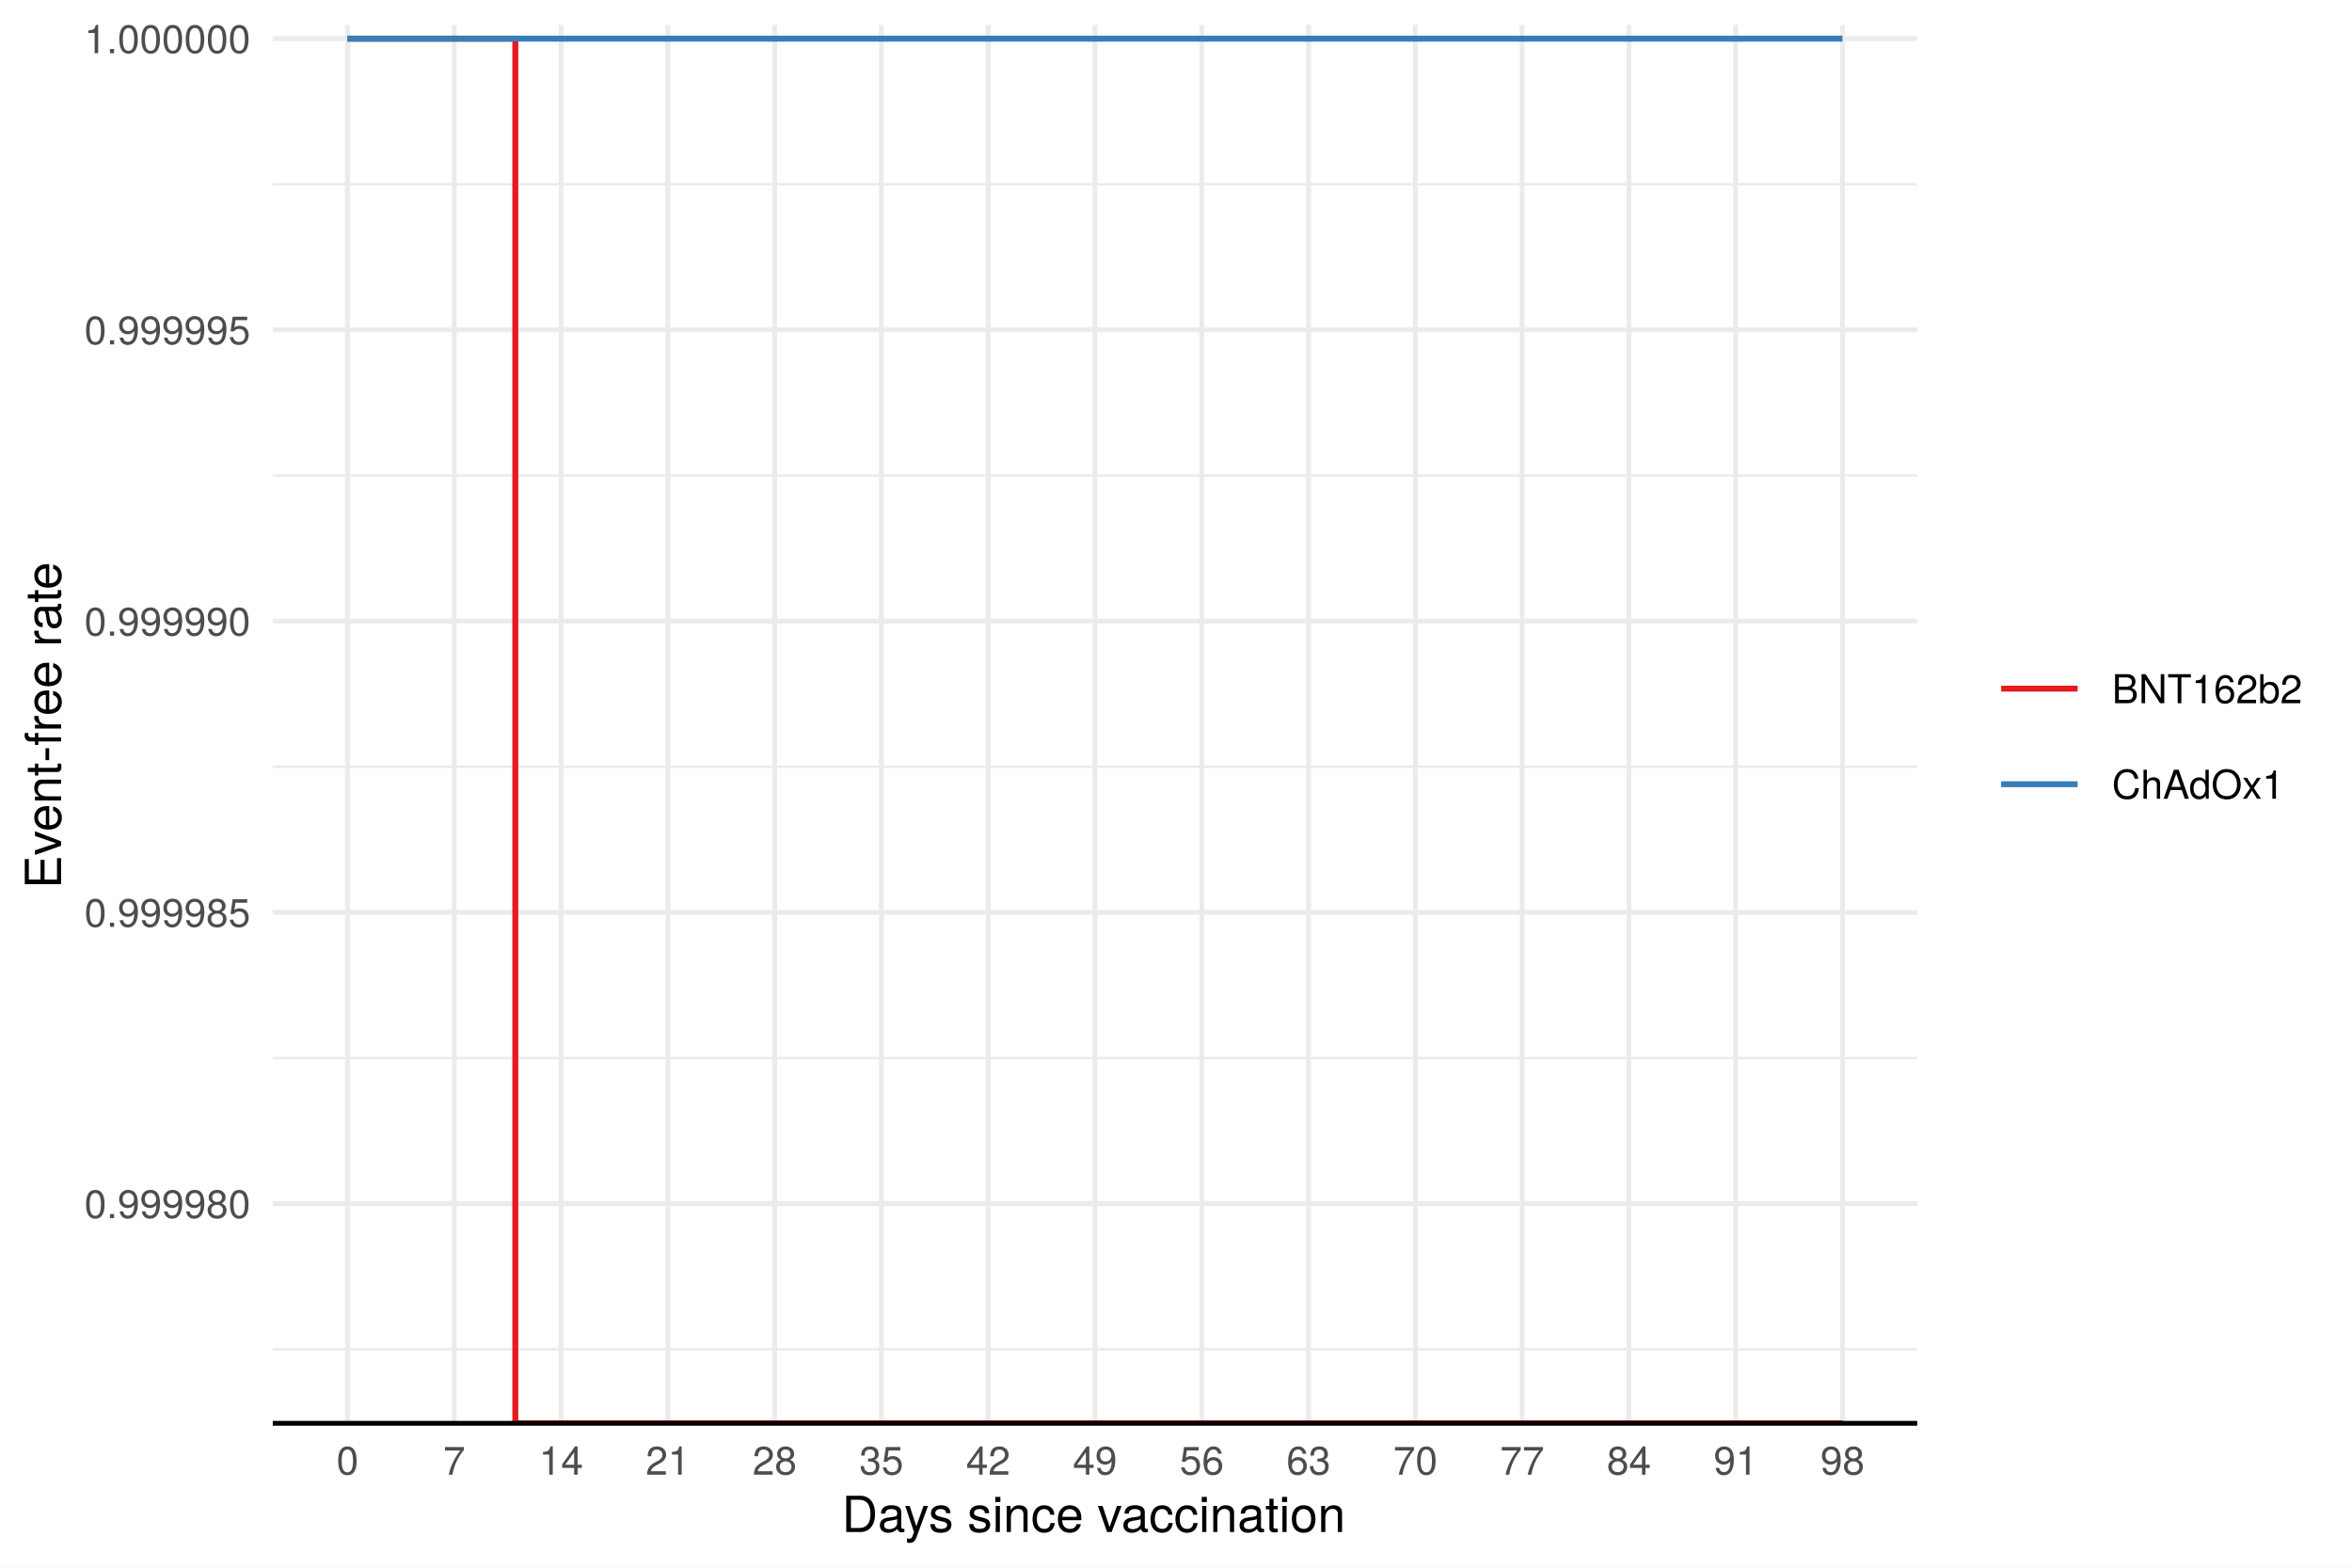
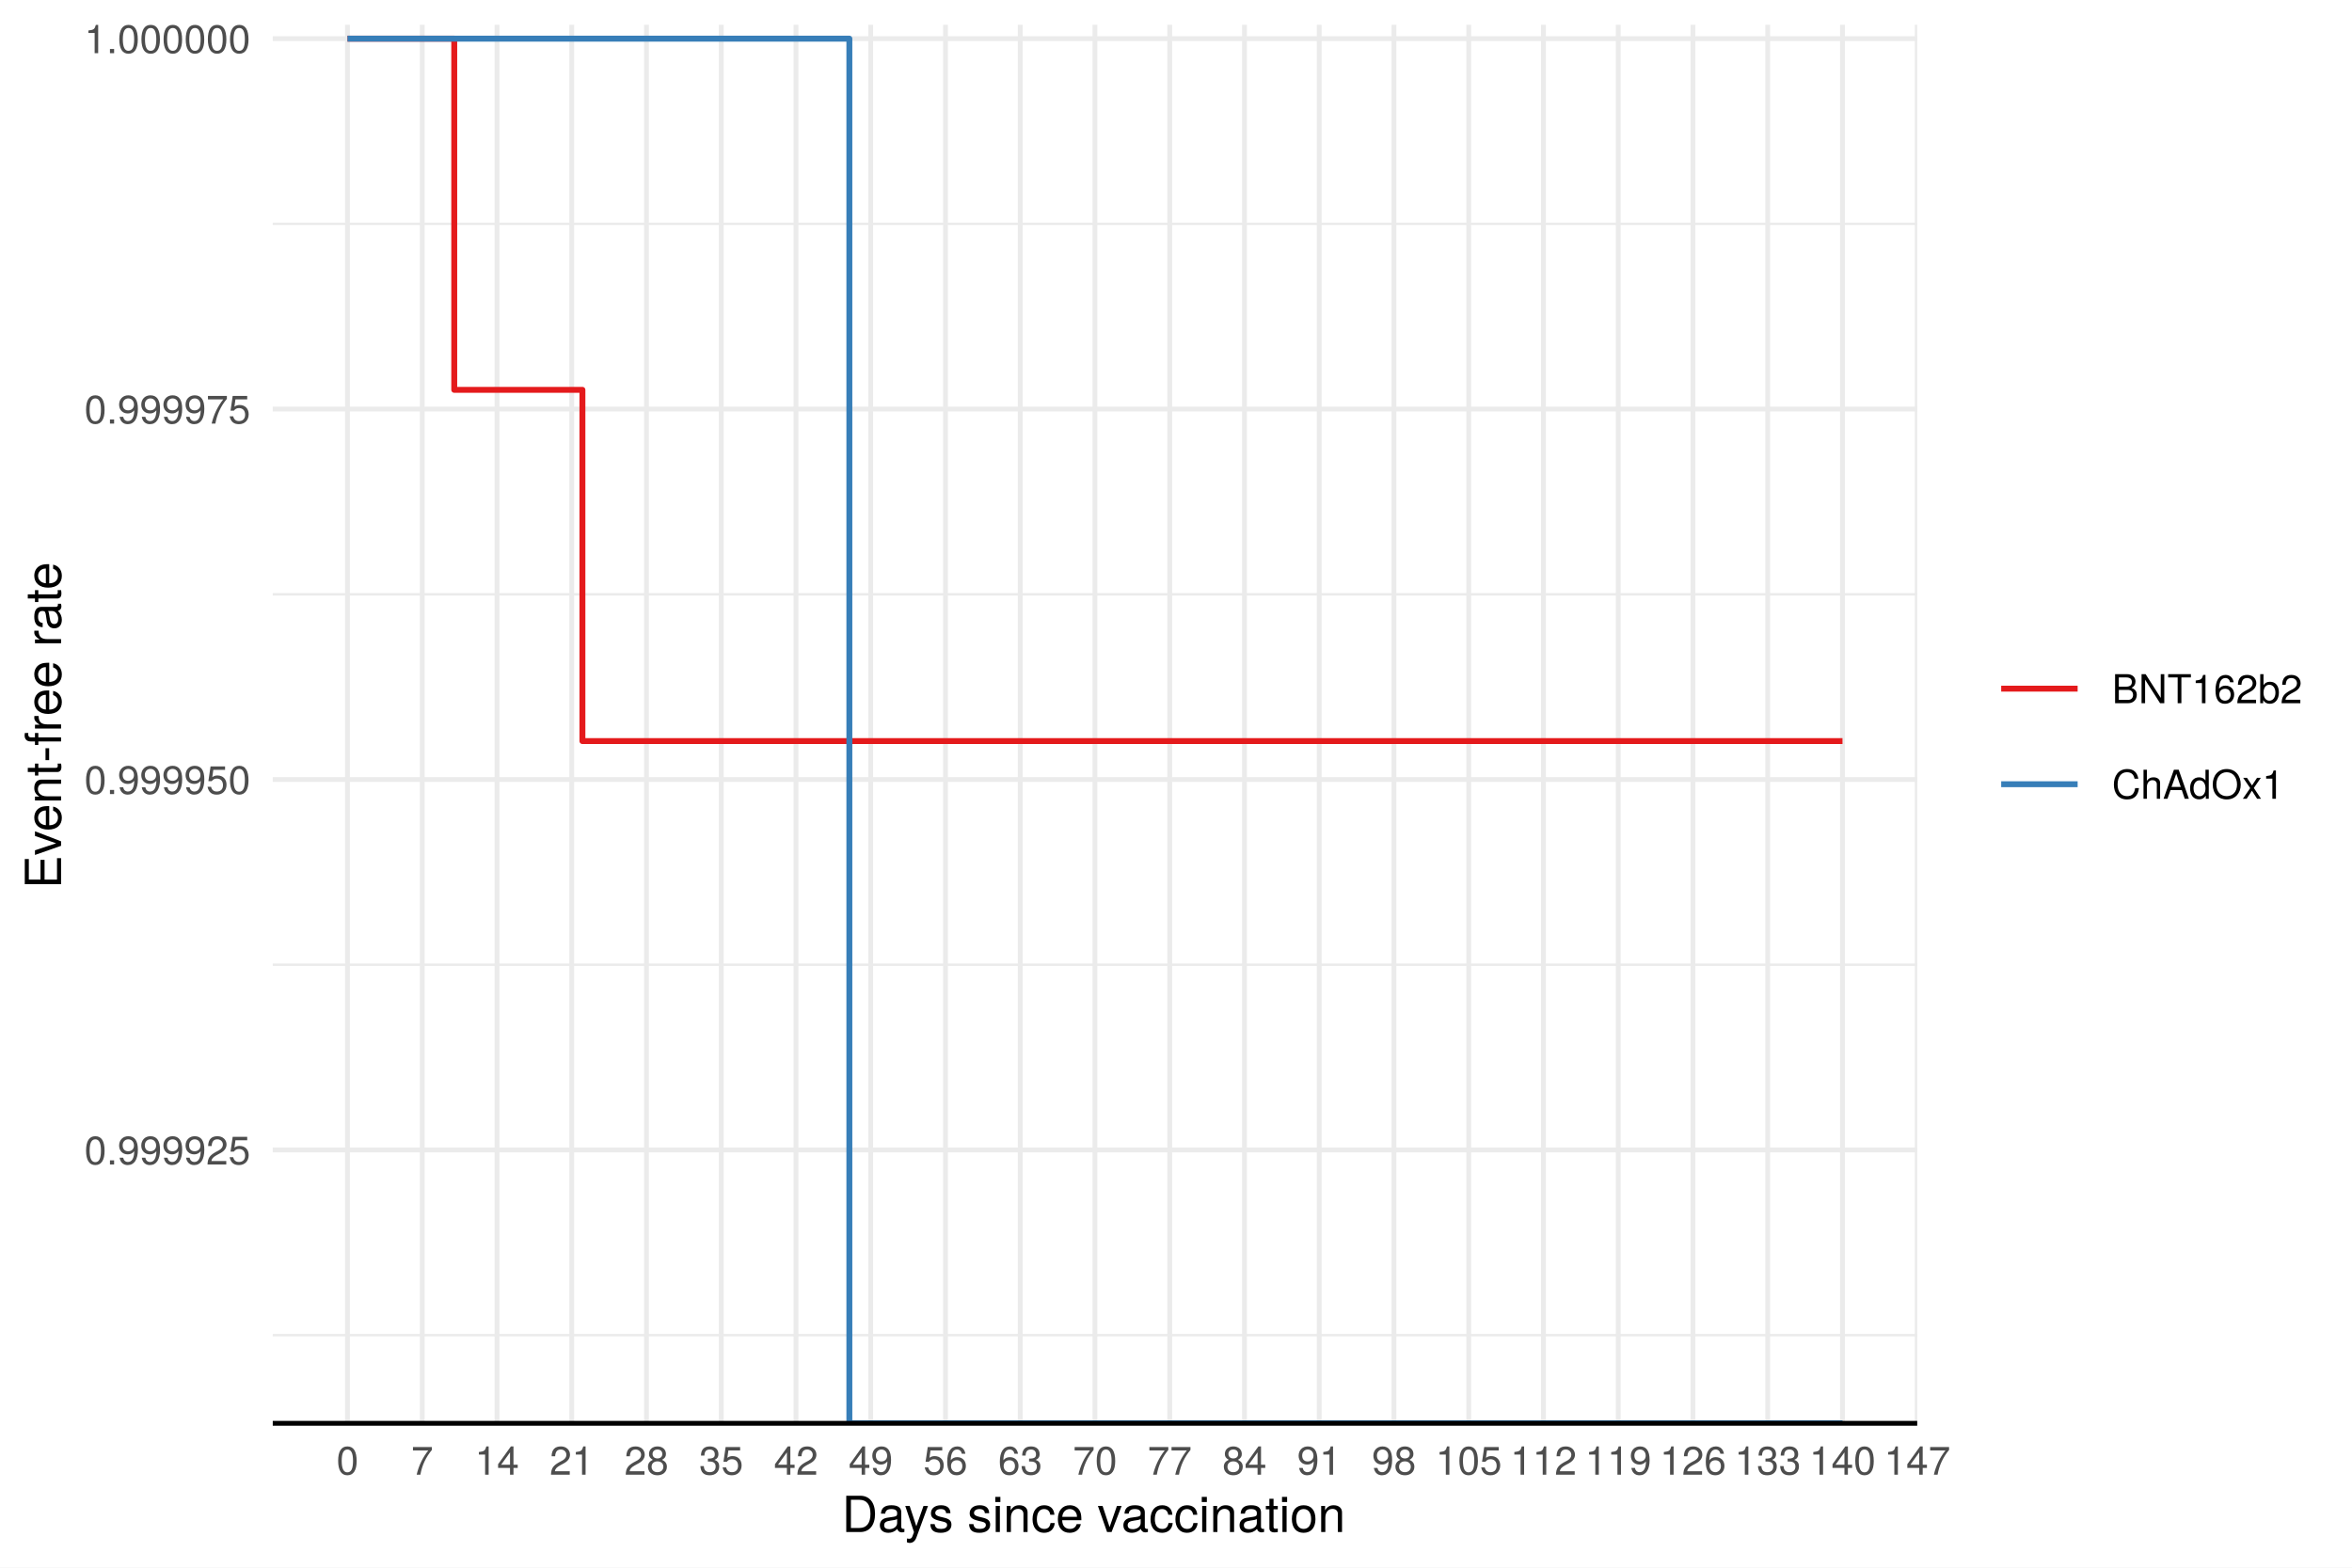
<svg xmlns="http://www.w3.org/2000/svg" viewBox="0 0 425.20 283.46">
  <defs>
    <style type="text/css">
    line, polyline, polygon, path, rect, circle {
      fill: none;
      stroke: #000000;
      stroke-linecap: round;
      stroke-linejoin: round;
      stroke-miterlimit: 10.00;
    }
  </style>
  </defs>
  <rect width="100%" height="100%" style="stroke: none; fill: #FFFFFF;" />
  <defs>
    <clipPath id="cpNDkuMzF8MzQ2LjYwfDI1Ny4zNnw0LjQ4">
      <rect x="49.31" y="4.48" width="297.30" height="252.88" />
    </clipPath>
  </defs>
-   <polyline points="49.31,243.97 346.60,243.97 " style="stroke-width: 0.44; stroke: #EBEBEB; stroke-linecap: butt;" clip-path="url(#cpNDkuMzF8MzQ2LjYwfDI1Ny4zNnw0LjQ4)" />
-   <polyline points="49.31,191.31 346.60,191.31 " style="stroke-width: 0.44; stroke: #EBEBEB; stroke-linecap: butt;" clip-path="url(#cpNDkuMzF8MzQ2LjYwfDI1Ny4zNnw0LjQ4)" />
-   <polyline points="49.31,138.64 346.60,138.64 " style="stroke-width: 0.44; stroke: #EBEBEB; stroke-linecap: butt;" clip-path="url(#cpNDkuMzF8MzQ2LjYwfDI1Ny4zNnw0LjQ4)" />
-   <polyline points="49.31,85.98 346.60,85.98 " style="stroke-width: 0.44; stroke: #EBEBEB; stroke-linecap: butt;" clip-path="url(#cpNDkuMzF8MzQ2LjYwfDI1Ny4zNnw0LjQ4)" />
-   <polyline points="49.31,33.32 346.60,33.32 " style="stroke-width: 0.44; stroke: #EBEBEB; stroke-linecap: butt;" clip-path="url(#cpNDkuMzF8MzQ2LjYwfDI1Ny4zNnw0LjQ4)" />
-   <polyline points="49.31,217.64 346.60,217.64 " style="stroke-width: 0.87; stroke: #EBEBEB; stroke-linecap: butt;" clip-path="url(#cpNDkuMzF8MzQ2LjYwfDI1Ny4zNnw0LjQ4)" />
-   <polyline points="49.31,164.98 346.60,164.98 " style="stroke-width: 0.87; stroke: #EBEBEB; stroke-linecap: butt;" clip-path="url(#cpNDkuMzF8MzQ2LjYwfDI1Ny4zNnw0LjQ4)" />
-   <polyline points="49.31,112.31 346.60,112.31 " style="stroke-width: 0.87; stroke: #EBEBEB; stroke-linecap: butt;" clip-path="url(#cpNDkuMzF8MzQ2LjYwfDI1Ny4zNnw0LjQ4)" />
-   <polyline points="49.31,59.65 346.60,59.65 " style="stroke-width: 0.87; stroke: #EBEBEB; stroke-linecap: butt;" clip-path="url(#cpNDkuMzF8MzQ2LjYwfDI1Ny4zNnw0LjQ4)" />
+   <polyline points="49.31,241.42 346.60,241.42 " style="stroke-width: 0.44; stroke: #EBEBEB; stroke-linecap: butt;" clip-path="url(#cpNDkuMzF8MzQ2LjYwfDI1Ny4zNnw0LjQ4)" />
+   <polyline points="49.31,174.44 346.60,174.44 " style="stroke-width: 0.44; stroke: #EBEBEB; stroke-linecap: butt;" clip-path="url(#cpNDkuMzF8MzQ2LjYwfDI1Ny4zNnw0LjQ4)" />
+   <polyline points="49.31,107.46 346.60,107.46 " style="stroke-width: 0.44; stroke: #EBEBEB; stroke-linecap: butt;" clip-path="url(#cpNDkuMzF8MzQ2LjYwfDI1Ny4zNnw0LjQ4)" />
+   <polyline points="49.31,40.48 346.60,40.48 " style="stroke-width: 0.44; stroke: #EBEBEB; stroke-linecap: butt;" clip-path="url(#cpNDkuMzF8MzQ2LjYwfDI1Ny4zNnw0LjQ4)" />
+   <polyline points="49.31,207.93 346.60,207.93 " style="stroke-width: 0.87; stroke: #EBEBEB; stroke-linecap: butt;" clip-path="url(#cpNDkuMzF8MzQ2LjYwfDI1Ny4zNnw0LjQ4)" />
+   <polyline points="49.31,140.95 346.60,140.95 " style="stroke-width: 0.87; stroke: #EBEBEB; stroke-linecap: butt;" clip-path="url(#cpNDkuMzF8MzQ2LjYwfDI1Ny4zNnw0LjQ4)" />
+   <polyline points="49.31,73.97 346.60,73.97 " style="stroke-width: 0.87; stroke: #EBEBEB; stroke-linecap: butt;" clip-path="url(#cpNDkuMzF8MzQ2LjYwfDI1Ny4zNnw0LjQ4)" />
  <polyline points="49.31,6.99 346.60,6.99 " style="stroke-width: 0.87; stroke: #EBEBEB; stroke-linecap: butt;" clip-path="url(#cpNDkuMzF8MzQ2LjYwfDI1Ny4zNnw0LjQ4)" />
  <polyline points="62.82,257.36 62.82,4.48 " style="stroke-width: 0.87; stroke: #EBEBEB; stroke-linecap: butt;" clip-path="url(#cpNDkuMzF8MzQ2LjYwfDI1Ny4zNnw0LjQ4)" />
-   <polyline points="82.12,257.36 82.12,4.48 " style="stroke-width: 0.87; stroke: #EBEBEB; stroke-linecap: butt;" clip-path="url(#cpNDkuMzF8MzQ2LjYwfDI1Ny4zNnw0LjQ4)" />
-   <polyline points="101.43,257.36 101.43,4.48 " style="stroke-width: 0.87; stroke: #EBEBEB; stroke-linecap: butt;" clip-path="url(#cpNDkuMzF8MzQ2LjYwfDI1Ny4zNnw0LjQ4)" />
-   <polyline points="120.73,257.36 120.73,4.48 " style="stroke-width: 0.87; stroke: #EBEBEB; stroke-linecap: butt;" clip-path="url(#cpNDkuMzF8MzQ2LjYwfDI1Ny4zNnw0LjQ4)" />
-   <polyline points="140.04,257.36 140.04,4.48 " style="stroke-width: 0.87; stroke: #EBEBEB; stroke-linecap: butt;" clip-path="url(#cpNDkuMzF8MzQ2LjYwfDI1Ny4zNnw0LjQ4)" />
-   <polyline points="159.34,257.36 159.34,4.48 " style="stroke-width: 0.87; stroke: #EBEBEB; stroke-linecap: butt;" clip-path="url(#cpNDkuMzF8MzQ2LjYwfDI1Ny4zNnw0LjQ4)" />
-   <polyline points="178.65,257.36 178.65,4.48 " style="stroke-width: 0.87; stroke: #EBEBEB; stroke-linecap: butt;" clip-path="url(#cpNDkuMzF8MzQ2LjYwfDI1Ny4zNnw0LjQ4)" />
+   <polyline points="76.33,257.36 76.33,4.48 " style="stroke-width: 0.87; stroke: #EBEBEB; stroke-linecap: butt;" clip-path="url(#cpNDkuMzF8MzQ2LjYwfDI1Ny4zNnw0LjQ4)" />
+   <polyline points="89.85,257.36 89.85,4.48 " style="stroke-width: 0.87; stroke: #EBEBEB; stroke-linecap: butt;" clip-path="url(#cpNDkuMzF8MzQ2LjYwfDI1Ny4zNnw0LjQ4)" />
+   <polyline points="103.36,257.36 103.36,4.48 " style="stroke-width: 0.87; stroke: #EBEBEB; stroke-linecap: butt;" clip-path="url(#cpNDkuMzF8MzQ2LjYwfDI1Ny4zNnw0LjQ4)" />
+   <polyline points="116.87,257.36 116.87,4.48 " style="stroke-width: 0.87; stroke: #EBEBEB; stroke-linecap: butt;" clip-path="url(#cpNDkuMzF8MzQ2LjYwfDI1Ny4zNnw0LjQ4)" />
+   <polyline points="130.39,257.36 130.39,4.48 " style="stroke-width: 0.87; stroke: #EBEBEB; stroke-linecap: butt;" clip-path="url(#cpNDkuMzF8MzQ2LjYwfDI1Ny4zNnw0LjQ4)" />
+   <polyline points="143.90,257.36 143.90,4.48 " style="stroke-width: 0.87; stroke: #EBEBEB; stroke-linecap: butt;" clip-path="url(#cpNDkuMzF8MzQ2LjYwfDI1Ny4zNnw0LjQ4)" />
+   <polyline points="157.41,257.36 157.41,4.48 " style="stroke-width: 0.87; stroke: #EBEBEB; stroke-linecap: butt;" clip-path="url(#cpNDkuMzF8MzQ2LjYwfDI1Ny4zNnw0LjQ4)" />
+   <polyline points="170.93,257.36 170.93,4.48 " style="stroke-width: 0.87; stroke: #EBEBEB; stroke-linecap: butt;" clip-path="url(#cpNDkuMzF8MzQ2LjYwfDI1Ny4zNnw0LjQ4)" />
+   <polyline points="184.44,257.36 184.44,4.48 " style="stroke-width: 0.87; stroke: #EBEBEB; stroke-linecap: butt;" clip-path="url(#cpNDkuMzF8MzQ2LjYwfDI1Ny4zNnw0LjQ4)" />
  <polyline points="197.95,257.36 197.95,4.48 " style="stroke-width: 0.87; stroke: #EBEBEB; stroke-linecap: butt;" clip-path="url(#cpNDkuMzF8MzQ2LjYwfDI1Ny4zNnw0LjQ4)" />
-   <polyline points="217.26,257.36 217.26,4.48 " style="stroke-width: 0.87; stroke: #EBEBEB; stroke-linecap: butt;" clip-path="url(#cpNDkuMzF8MzQ2LjYwfDI1Ny4zNnw0LjQ4)" />
-   <polyline points="236.56,257.36 236.56,4.48 " style="stroke-width: 0.87; stroke: #EBEBEB; stroke-linecap: butt;" clip-path="url(#cpNDkuMzF8MzQ2LjYwfDI1Ny4zNnw0LjQ4)" />
-   <polyline points="255.87,257.36 255.87,4.48 " style="stroke-width: 0.87; stroke: #EBEBEB; stroke-linecap: butt;" clip-path="url(#cpNDkuMzF8MzQ2LjYwfDI1Ny4zNnw0LjQ4)" />
-   <polyline points="275.17,257.36 275.17,4.48 " style="stroke-width: 0.87; stroke: #EBEBEB; stroke-linecap: butt;" clip-path="url(#cpNDkuMzF8MzQ2LjYwfDI1Ny4zNnw0LjQ4)" />
-   <polyline points="294.48,257.36 294.48,4.48 " style="stroke-width: 0.87; stroke: #EBEBEB; stroke-linecap: butt;" clip-path="url(#cpNDkuMzF8MzQ2LjYwfDI1Ny4zNnw0LjQ4)" />
-   <polyline points="313.78,257.36 313.78,4.48 " style="stroke-width: 0.87; stroke: #EBEBEB; stroke-linecap: butt;" clip-path="url(#cpNDkuMzF8MzQ2LjYwfDI1Ny4zNnw0LjQ4)" />
+   <polyline points="211.47,257.36 211.47,4.48 " style="stroke-width: 0.87; stroke: #EBEBEB; stroke-linecap: butt;" clip-path="url(#cpNDkuMzF8MzQ2LjYwfDI1Ny4zNnw0LjQ4)" />
+   <polyline points="224.98,257.36 224.98,4.48 " style="stroke-width: 0.87; stroke: #EBEBEB; stroke-linecap: butt;" clip-path="url(#cpNDkuMzF8MzQ2LjYwfDI1Ny4zNnw0LjQ4)" />
+   <polyline points="238.49,257.36 238.49,4.48 " style="stroke-width: 0.87; stroke: #EBEBEB; stroke-linecap: butt;" clip-path="url(#cpNDkuMzF8MzQ2LjYwfDI1Ny4zNnw0LjQ4)" />
+   <polyline points="252.01,257.36 252.01,4.48 " style="stroke-width: 0.87; stroke: #EBEBEB; stroke-linecap: butt;" clip-path="url(#cpNDkuMzF8MzQ2LjYwfDI1Ny4zNnw0LjQ4)" />
+   <polyline points="265.52,257.36 265.52,4.48 " style="stroke-width: 0.87; stroke: #EBEBEB; stroke-linecap: butt;" clip-path="url(#cpNDkuMzF8MzQ2LjYwfDI1Ny4zNnw0LjQ4)" />
+   <polyline points="279.03,257.36 279.03,4.48 " style="stroke-width: 0.87; stroke: #EBEBEB; stroke-linecap: butt;" clip-path="url(#cpNDkuMzF8MzQ2LjYwfDI1Ny4zNnw0LjQ4)" />
+   <polyline points="292.55,257.36 292.55,4.48 " style="stroke-width: 0.87; stroke: #EBEBEB; stroke-linecap: butt;" clip-path="url(#cpNDkuMzF8MzQ2LjYwfDI1Ny4zNnw0LjQ4)" />
+   <polyline points="306.06,257.36 306.06,4.48 " style="stroke-width: 0.87; stroke: #EBEBEB; stroke-linecap: butt;" clip-path="url(#cpNDkuMzF8MzQ2LjYwfDI1Ny4zNnw0LjQ4)" />
+   <polyline points="319.57,257.36 319.57,4.48 " style="stroke-width: 0.87; stroke: #EBEBEB; stroke-linecap: butt;" clip-path="url(#cpNDkuMzF8MzQ2LjYwfDI1Ny4zNnw0LjQ4)" />
  <polyline points="333.09,257.36 333.09,4.48 " style="stroke-width: 0.87; stroke: #EBEBEB; stroke-linecap: butt;" clip-path="url(#cpNDkuMzF8MzQ2LjYwfDI1Ny4zNnw0LjQ4)" />
-   <polyline points="62.82,6.99 65.58,6.99 65.58,6.99 68.34,6.99 68.34,6.99 71.09,6.99 71.09,6.99 73.85,6.99 73.85,6.99 76.61,6.99 76.61,6.99 79.37,6.99 79.37,6.99 82.12,6.99 82.12,6.99 84.88,6.99 84.88,6.99 87.64,6.99 87.64,6.99 90.40,6.99 90.40,6.99 93.16,6.99 93.16,257.36 95.91,257.36 95.91,257.36 98.67,257.36 98.67,257.36 101.43,257.36 101.43,257.36 104.19,257.36 104.19,257.36 106.95,257.36 106.95,257.36 109.70,257.36 109.70,257.36 112.46,257.36 112.46,257.36 115.22,257.36 115.22,257.36 117.98,257.36 117.98,257.36 120.73,257.36 120.73,257.36 123.49,257.36 123.49,257.36 126.25,257.36 126.25,257.36 129.01,257.36 129.01,257.36 131.77,257.36 131.77,257.36 134.52,257.36 134.52,257.36 137.28,257.36 137.28,257.36 140.04,257.36 140.04,257.36 142.80,257.36 142.80,257.36 145.56,257.36 145.56,257.36 148.31,257.36 148.31,257.36 151.07,257.36 151.07,257.36 153.83,257.36 153.83,257.36 156.59,257.36 156.59,257.36 159.34,257.36 159.34,257.36 162.10,257.36 162.10,257.36 164.86,257.36 164.86,257.36 167.62,257.36 167.62,257.36 170.38,257.36 170.38,257.36 173.13,257.36 173.13,257.36 175.89,257.36 175.89,257.36 178.65,257.36 178.65,257.36 181.41,257.36 181.41,257.36 184.16,257.36 184.16,257.36 186.92,257.36 186.92,257.36 189.68,257.36 189.68,257.36 192.44,257.36 192.44,257.36 195.20,257.36 195.20,257.36 197.95,257.36 197.95,257.36 200.71,257.36 200.71,257.36 203.47,257.36 203.47,257.36 206.23,257.36 206.23,257.36 208.99,257.36 208.99,257.36 211.74,257.36 211.74,257.36 214.50,257.36 214.50,257.36 217.26,257.36 217.26,257.36 220.02,257.36 220.02,257.36 222.77,257.36 222.77,257.36 225.53,257.36 225.53,257.36 228.29,257.36 228.29,257.36 231.05,257.36 231.05,257.36 233.81,257.36 233.81,257.36 236.56,257.36 236.56,257.36 239.32,257.36 239.32,257.36 242.08,257.36 242.08,257.36 244.84,257.36 244.84,257.36 247.60,257.36 247.60,257.36 250.35,257.36 250.35,257.36 253.11,257.36 253.11,257.36 255.87,257.36 255.87,257.36 258.63,257.36 258.63,257.36 261.38,257.36 261.38,257.36 264.14,257.36 264.14,257.36 266.90,257.36 266.90,257.36 269.66,257.36 269.66,257.36 272.42,257.36 272.42,257.36 275.17,257.36 275.17,257.36 277.93,257.36 277.93,257.36 280.69,257.36 280.69,257.36 283.45,257.36 283.45,257.36 286.21,257.36 286.21,257.36 288.96,257.36 288.96,257.36 291.72,257.36 291.72,257.36 294.48,257.36 294.48,257.36 297.24,257.36 297.24,257.36 299.99,257.36 299.99,257.36 302.75,257.36 302.75,257.36 305.51,257.36 305.51,257.36 308.27,257.36 308.27,257.36 311.03,257.36 311.03,257.36 313.78,257.36 313.78,257.36 316.54,257.36 316.54,257.36 319.30,257.36 319.30,257.36 322.06,257.36 322.06,257.36 324.81,257.36 324.81,257.36 327.57,257.36 327.57,257.36 330.33,257.36 330.33,257.36 333.09,257.36 333.09,257.36 " style="stroke-width: 1.07; stroke: #E41A1C; stroke-linecap: butt;" clip-path="url(#cpNDkuMzF8MzQ2LjYwfDI1Ny4zNnw0LjQ4)" />
-   <polyline points="62.82,6.99 65.58,6.99 65.58,6.99 68.34,6.99 68.34,6.99 71.09,6.99 71.09,6.99 73.85,6.99 73.85,6.99 76.61,6.99 76.61,6.99 79.37,6.99 79.37,6.99 82.12,6.99 82.12,6.99 84.88,6.99 84.88,6.99 87.64,6.99 87.64,6.99 90.40,6.99 90.40,6.99 93.16,6.99 93.16,6.99 95.91,6.99 95.91,6.99 98.67,6.99 98.67,6.99 101.43,6.99 101.43,6.99 104.19,6.99 104.19,6.99 106.95,6.99 106.95,6.99 109.70,6.99 109.70,6.99 112.46,6.99 112.46,6.99 115.22,6.99 115.22,6.99 117.98,6.99 117.98,6.99 120.73,6.99 120.73,6.99 123.49,6.99 123.49,6.99 126.25,6.99 126.25,6.99 129.01,6.99 129.01,6.99 131.77,6.99 131.77,6.99 134.52,6.99 134.52,6.99 137.28,6.99 137.28,6.99 140.04,6.99 140.04,6.99 142.80,6.99 142.80,6.99 145.56,6.99 145.56,6.99 148.31,6.99 148.31,6.99 151.07,6.99 151.07,6.99 153.83,6.99 153.83,6.99 156.59,6.99 156.59,6.99 159.34,6.99 159.34,6.99 162.10,6.99 162.10,6.99 164.86,6.99 164.86,6.99 167.62,6.99 167.62,6.99 170.38,6.99 170.38,6.99 173.13,6.99 173.13,6.99 175.89,6.99 175.89,6.99 178.65,6.99 178.65,6.99 181.41,6.99 181.41,6.99 184.16,6.99 184.16,6.99 186.92,6.99 186.92,6.99 189.68,6.99 189.68,6.99 192.44,6.99 192.44,6.99 195.20,6.99 195.20,6.99 197.95,6.99 197.95,6.99 200.71,6.99 200.71,6.99 203.47,6.99 203.47,6.99 206.23,6.99 206.23,6.99 208.99,6.99 208.99,6.99 211.74,6.99 211.74,6.99 214.50,6.99 214.50,6.99 217.26,6.99 217.26,6.99 220.02,6.99 220.02,6.99 222.77,6.99 222.77,6.99 225.53,6.99 225.53,6.99 228.29,6.99 228.29,6.99 231.05,6.99 231.05,6.99 233.81,6.99 233.81,6.99 236.56,6.99 236.56,6.99 239.32,6.99 239.32,6.99 242.08,6.99 242.08,6.99 244.84,6.99 244.84,6.99 247.60,6.99 247.60,6.99 250.35,6.99 250.35,6.99 253.11,6.99 253.11,6.99 255.87,6.99 255.87,6.99 258.63,6.99 258.63,6.99 261.38,6.99 261.38,6.99 264.14,6.99 264.14,6.99 266.90,6.99 266.90,6.99 269.66,6.99 269.66,6.99 272.42,6.99 272.42,6.99 275.17,6.99 275.17,6.99 277.93,6.99 277.93,6.99 280.69,6.99 280.69,6.99 283.45,6.99 283.45,6.99 286.21,6.99 286.21,6.99 288.96,6.99 288.96,6.99 291.72,6.99 291.72,6.99 294.48,6.99 294.48,6.99 297.24,6.99 297.24,6.99 299.99,6.99 299.99,6.99 302.75,6.99 302.75,6.99 305.51,6.99 305.51,6.99 308.27,6.99 308.27,6.99 311.03,6.99 311.03,6.99 313.78,6.99 313.78,6.99 316.54,6.99 316.54,6.99 319.30,6.99 319.30,6.99 322.06,6.99 322.06,6.99 324.81,6.99 324.81,6.99 327.57,6.99 327.57,6.99 330.33,6.99 330.33,6.99 333.09,6.99 333.09,6.99 " style="stroke-width: 1.07; stroke: #377EB8; stroke-linecap: butt;" clip-path="url(#cpNDkuMzF8MzQ2LjYwfDI1Ny4zNnw0LjQ4)" />
+   <polyline points="346.60,257.36 346.60,4.48 " style="stroke-width: 0.87; stroke: #EBEBEB; stroke-linecap: butt;" clip-path="url(#cpNDkuMzF8MzQ2LjYwfDI1Ny4zNnw0LjQ4)" />
+   <polyline points="62.82,6.99 64.75,6.99 64.75,6.99 66.68,6.99 66.68,6.99 68.61,6.99 68.61,6.99 70.54,6.99 70.54,6.99 72.47,6.99 72.47,6.99 74.40,6.99 74.40,6.99 76.33,6.99 76.33,6.99 78.26,6.99 78.26,6.99 80.19,6.99 80.19,6.99 82.12,6.99 82.12,70.49 84.06,70.49 84.06,70.49 85.99,70.49 85.99,70.49 87.92,70.49 87.92,70.49 89.85,70.49 89.85,70.49 91.78,70.49 91.78,70.49 93.71,70.49 93.71,70.49 95.64,70.49 95.64,70.49 97.57,70.49 97.57,70.49 99.50,70.49 99.50,70.49 101.43,70.49 101.43,70.49 103.36,70.49 103.36,70.49 105.29,70.49 105.29,134.00 107.22,134.00 107.22,134.00 109.15,134.00 109.15,134.00 111.08,134.00 111.08,134.00 113.01,134.00 113.01,134.00 114.94,134.00 114.94,134.00 116.87,134.00 116.87,134.00 118.80,134.00 118.80,134.00 120.73,134.00 120.73,134.00 122.67,134.00 122.67,134.00 124.60,134.00 124.60,134.00 126.53,134.00 126.53,134.00 128.46,134.00 128.46,134.00 130.39,134.00 130.39,134.00 132.32,134.00 132.32,134.00 134.25,134.00 134.25,134.00 136.18,134.00 136.18,134.00 138.11,134.00 138.11,134.00 140.04,134.00 140.04,134.00 141.97,134.00 141.97,134.00 143.90,134.00 143.90,134.00 145.83,134.00 145.83,134.00 147.76,134.00 147.76,134.00 149.69,134.00 149.69,134.00 151.62,134.00 151.62,134.00 153.55,134.00 153.55,134.00 155.48,134.00 155.48,134.00 157.41,134.00 157.41,134.00 159.34,134.00 159.34,134.00 161.27,134.00 161.27,134.00 163.21,134.00 163.21,134.00 165.14,134.00 165.14,134.00 167.07,134.00 167.07,134.00 169.00,134.00 169.00,134.00 170.93,134.00 170.93,134.00 172.86,134.00 172.86,134.00 174.79,134.00 174.79,134.00 176.72,134.00 176.72,134.00 178.65,134.00 178.65,134.00 180.58,134.00 180.58,134.00 182.51,134.00 182.51,134.00 184.44,134.00 184.44,134.00 186.37,134.00 186.37,134.00 188.30,134.00 188.30,134.00 190.23,134.00 190.23,134.00 192.16,134.00 192.16,134.00 194.09,134.00 194.09,134.00 196.02,134.00 196.02,134.00 197.95,134.00 197.95,134.00 199.88,134.00 199.88,134.00 201.82,134.00 201.82,134.00 203.75,134.00 203.75,134.00 205.68,134.00 205.68,134.00 207.61,134.00 207.61,134.00 209.54,134.00 209.54,134.00 211.47,134.00 211.47,134.00 213.40,134.00 213.40,134.00 215.33,134.00 215.33,134.00 217.26,134.00 217.26,134.00 219.19,134.00 219.19,134.00 221.12,134.00 221.12,134.00 223.05,134.00 223.05,134.00 224.98,134.00 224.98,134.00 226.91,134.00 226.91,134.00 228.84,134.00 228.84,134.00 230.77,134.00 230.77,134.00 232.70,134.00 232.70,134.00 234.63,134.00 234.63,134.00 236.56,134.00 236.56,134.00 238.49,134.00 238.49,134.00 240.42,134.00 240.42,134.00 242.36,134.00 242.36,134.00 244.29,134.00 244.29,134.00 246.22,134.00 246.22,134.00 248.15,134.00 248.15,134.00 250.08,134.00 250.08,134.00 252.01,134.00 252.01,134.00 253.94,134.00 253.94,134.00 255.87,134.00 255.87,134.00 257.80,134.00 257.80,134.00 259.73,134.00 259.73,134.00 261.66,134.00 261.66,134.00 263.59,134.00 263.59,134.00 265.52,134.00 265.52,134.00 267.45,134.00 267.45,134.00 269.38,134.00 269.38,134.00 271.31,134.00 271.31,134.00 273.24,134.00 273.24,134.00 275.17,134.00 275.17,134.00 277.10,134.00 277.10,134.00 279.03,134.00 279.03,134.00 280.97,134.00 280.97,134.00 282.90,134.00 282.90,134.00 284.83,134.00 284.83,134.00 286.76,134.00 286.76,134.00 288.69,134.00 288.69,134.00 290.62,134.00 290.62,134.00 292.55,134.00 292.55,134.00 294.48,134.00 294.48,134.00 296.41,134.00 296.41,134.00 298.34,134.00 298.34,134.00 300.27,134.00 300.27,134.00 302.20,134.00 302.20,134.00 304.13,134.00 304.13,134.00 306.06,134.00 306.06,134.00 307.99,134.00 307.99,134.00 309.92,134.00 309.92,134.00 311.85,134.00 311.85,134.00 313.78,134.00 313.78,134.00 315.71,134.00 315.71,134.00 317.64,134.00 317.64,134.00 319.57,134.00 319.57,134.00 321.51,134.00 321.51,134.00 323.44,134.00 323.44,134.00 325.37,134.00 325.37,134.00 327.30,134.00 327.30,134.00 329.23,134.00 329.23,134.00 331.16,134.00 331.16,134.00 333.09,134.00 333.09,134.00 " style="stroke-width: 1.07; stroke: #E41A1C; stroke-linecap: butt;" clip-path="url(#cpNDkuMzF8MzQ2LjYwfDI1Ny4zNnw0LjQ4)" />
+   <polyline points="62.82,6.99 64.75,6.99 64.75,6.99 66.68,6.99 66.68,6.99 68.61,6.99 68.61,6.99 70.54,6.99 70.54,6.99 72.47,6.99 72.47,6.99 74.40,6.99 74.40,6.99 76.33,6.99 76.33,6.99 78.26,6.99 78.26,6.99 80.19,6.99 80.19,6.99 82.12,6.99 82.12,6.99 84.06,6.99 84.06,6.99 85.99,6.99 85.99,6.99 87.92,6.99 87.92,6.99 89.85,6.99 89.85,6.99 91.78,6.99 91.78,6.99 93.71,6.99 93.71,6.99 95.64,6.99 95.64,6.99 97.57,6.99 97.57,6.99 99.50,6.99 99.50,6.99 101.43,6.99 101.43,6.99 103.36,6.99 103.36,6.99 105.29,6.99 105.29,6.99 107.22,6.99 107.22,6.99 109.15,6.99 109.15,6.99 111.08,6.99 111.08,6.99 113.01,6.99 113.01,6.99 114.94,6.99 114.94,6.99 116.87,6.99 116.87,6.99 118.80,6.99 118.80,6.99 120.73,6.99 120.73,6.99 122.67,6.99 122.67,6.99 124.60,6.99 124.60,6.99 126.53,6.99 126.53,6.99 128.46,6.99 128.46,6.99 130.39,6.99 130.39,6.99 132.32,6.99 132.32,6.99 134.25,6.99 134.25,6.99 136.18,6.99 136.18,6.99 138.11,6.99 138.11,6.99 140.04,6.99 140.04,6.99 141.97,6.99 141.97,6.99 143.90,6.99 143.90,6.99 145.83,6.99 145.83,6.99 147.76,6.99 147.76,6.99 149.69,6.99 149.69,6.99 151.62,6.99 151.62,6.99 153.55,6.99 153.55,257.36 155.48,257.36 155.48,257.36 157.41,257.36 157.41,257.36 159.34,257.36 159.34,257.36 161.27,257.36 161.27,257.36 163.21,257.36 163.21,257.36 165.14,257.36 165.14,257.36 167.07,257.36 167.07,257.36 169.00,257.36 169.00,257.36 170.93,257.36 170.93,257.36 172.86,257.36 172.86,257.36 174.79,257.36 174.79,257.36 176.72,257.36 176.72,257.36 178.65,257.36 178.65,257.36 180.58,257.36 180.58,257.36 182.51,257.36 182.51,257.36 184.44,257.36 184.44,257.36 186.37,257.36 186.37,257.36 188.30,257.36 188.30,257.36 190.23,257.36 190.23,257.36 192.16,257.36 192.16,257.36 194.09,257.36 194.09,257.36 196.02,257.36 196.02,257.36 197.95,257.36 197.95,257.36 199.88,257.36 199.88,257.36 201.82,257.36 201.82,257.36 203.75,257.36 203.75,257.36 205.68,257.36 205.68,257.36 207.61,257.36 207.61,257.36 209.54,257.36 209.54,257.36 211.47,257.36 211.47,257.36 215.33,257.36 215.33,257.36 217.26,257.36 217.26,257.36 219.19,257.36 219.19,257.36 221.12,257.36 221.12,257.36 223.05,257.36 223.05,257.36 224.98,257.36 224.98,257.36 226.91,257.36 226.91,257.36 228.84,257.36 228.84,257.36 230.77,257.36 230.77,257.36 232.70,257.36 232.70,257.36 234.63,257.36 234.63,257.36 236.56,257.36 236.56,257.36 238.49,257.36 238.49,257.36 242.36,257.36 242.36,257.36 244.29,257.36 244.29,257.36 246.22,257.36 246.22,257.36 248.15,257.36 248.15,257.36 250.08,257.36 250.08,257.36 252.01,257.36 252.01,257.36 253.94,257.36 253.94,257.36 255.87,257.36 255.87,257.36 257.80,257.36 257.80,257.36 259.73,257.36 259.73,257.36 261.66,257.36 261.66,257.36 263.59,257.36 263.59,257.36 267.45,257.36 267.45,257.36 269.38,257.36 269.38,257.36 271.31,257.36 271.31,257.36 273.24,257.36 273.24,257.36 275.17,257.36 275.17,257.36 277.10,257.36 277.10,257.36 279.03,257.36 279.03,257.36 280.97,257.36 280.97,257.36 282.90,257.36 282.90,257.36 284.83,257.36 284.83,257.36 286.76,257.36 286.76,257.36 288.69,257.36 288.69,257.36 290.62,257.36 290.62,257.36 292.55,257.36 292.55,257.36 294.48,257.36 294.48,257.36 296.41,257.36 296.41,257.36 298.34,257.36 298.34,257.36 300.27,257.36 300.27,257.36 302.20,257.36 302.20,257.36 304.13,257.36 304.13,257.36 306.06,257.36 306.06,257.36 307.99,257.36 307.99,257.36 309.92,257.36 309.92,257.36 311.85,257.36 311.85,257.36 313.78,257.36 313.78,257.36 315.71,257.36 315.71,257.36 317.64,257.36 317.64,257.36 319.57,257.36 319.57,257.36 321.51,257.36 321.51,257.36 323.44,257.36 323.44,257.36 325.37,257.36 325.37,257.36 327.30,257.36 327.30,257.36 329.23,257.36 329.23,257.36 331.16,257.36 331.16,257.36 333.09,257.36 333.09,257.36 " style="stroke-width: 1.07; stroke: #377EB8; stroke-linecap: butt;" clip-path="url(#cpNDkuMzF8MzQ2LjYwfDI1Ny4zNnw0LjQ4)" />
  <defs>
    <clipPath id="cpMC4wMHw0MjUuMjB8MjgzLjQ2fDAuMDA=">
      <rect x="0.00" y="0.00" width="425.20" height="283.46" />
    </clipPath>
  </defs>
  <g clip-path="url(#cpMC4wMHw0MjUuMjB8MjgzLjQ2fDAuMDA=)">
-     <text x="15.25" y="220.26" style="font-size: 7.20px; fill: #4D4D4D; font-family: TeX Gyre Heros;" textLength="30.02px" lengthAdjust="spacingAndGlyphs">0.999980</text>
+     <text x="15.25" y="210.56" style="font-size: 7.20px; fill: #4D4D4D; font-family: TeX Gyre Heros;" textLength="30.02px" lengthAdjust="spacingAndGlyphs">0.999925</text>
  </g>
  <g clip-path="url(#cpMC4wMHw0MjUuMjB8MjgzLjQ2fDAuMDA=)">
-     <text x="15.25" y="167.60" style="font-size: 7.20px; fill: #4D4D4D; font-family: TeX Gyre Heros;" textLength="30.02px" lengthAdjust="spacingAndGlyphs">0.999985</text>
+     <text x="15.25" y="143.58" style="font-size: 7.20px; fill: #4D4D4D; font-family: TeX Gyre Heros;" textLength="30.02px" lengthAdjust="spacingAndGlyphs">0.999950</text>
  </g>
  <g clip-path="url(#cpMC4wMHw0MjUuMjB8MjgzLjQ2fDAuMDA=)">
-     <text x="15.25" y="114.94" style="font-size: 7.20px; fill: #4D4D4D; font-family: TeX Gyre Heros;" textLength="30.02px" lengthAdjust="spacingAndGlyphs">0.999990</text>
-   </g>
-   <g clip-path="url(#cpMC4wMHw0MjUuMjB8MjgzLjQ2fDAuMDA=)">
-     <text x="15.25" y="62.27" style="font-size: 7.20px; fill: #4D4D4D; font-family: TeX Gyre Heros;" textLength="30.02px" lengthAdjust="spacingAndGlyphs">0.999995</text>
+     <text x="15.25" y="76.59" style="font-size: 7.20px; fill: #4D4D4D; font-family: TeX Gyre Heros;" textLength="30.02px" lengthAdjust="spacingAndGlyphs">0.999975</text>
  </g>
  <g clip-path="url(#cpMC4wMHw0MjUuMjB8MjgzLjQ2fDAuMDA=)">
    <text x="15.25" y="9.61" style="font-size: 7.20px; fill: #4D4D4D; font-family: TeX Gyre Heros;" textLength="30.02px" lengthAdjust="spacingAndGlyphs">1.000000</text>
  </g>
  <polyline points="49.31,257.36 346.60,257.36 " style="stroke-width: 0.87; stroke-linecap: butt;" clip-path="url(#cpMC4wMHw0MjUuMjB8MjgzLjQ2fDAuMDA=)" />
  <g clip-path="url(#cpMC4wMHw0MjUuMjB8MjgzLjQ2fDAuMDA=)">
    <text x="60.82" y="266.65" style="font-size: 7.20px; fill: #4D4D4D; font-family: TeX Gyre Heros;" textLength="4.00px" lengthAdjust="spacingAndGlyphs">0</text>
  </g>
  <g clip-path="url(#cpMC4wMHw0MjUuMjB8MjgzLjQ2fDAuMDA=)">
-     <text x="80.12" y="266.65" style="font-size: 7.20px; fill: #4D4D4D; font-family: TeX Gyre Heros;" textLength="4.00px" lengthAdjust="spacingAndGlyphs">7</text>
+     <text x="74.33" y="266.65" style="font-size: 7.20px; fill: #4D4D4D; font-family: TeX Gyre Heros;" textLength="4.00px" lengthAdjust="spacingAndGlyphs">7</text>
  </g>
  <g clip-path="url(#cpMC4wMHw0MjUuMjB8MjgzLjQ2fDAuMDA=)">
-     <text x="97.43" y="266.65" style="font-size: 7.20px; fill: #4D4D4D; font-family: TeX Gyre Heros;" textLength="8.01px" lengthAdjust="spacingAndGlyphs">14</text>
+     <text x="85.84" y="266.65" style="font-size: 7.20px; fill: #4D4D4D; font-family: TeX Gyre Heros;" textLength="8.01px" lengthAdjust="spacingAndGlyphs">14</text>
  </g>
  <g clip-path="url(#cpMC4wMHw0MjUuMjB8MjgzLjQ2fDAuMDA=)">
-     <text x="116.73" y="266.65" style="font-size: 7.20px; fill: #4D4D4D; font-family: TeX Gyre Heros;" textLength="8.01px" lengthAdjust="spacingAndGlyphs">21</text>
+     <text x="99.36" y="266.65" style="font-size: 7.20px; fill: #4D4D4D; font-family: TeX Gyre Heros;" textLength="8.01px" lengthAdjust="spacingAndGlyphs">21</text>
  </g>
  <g clip-path="url(#cpMC4wMHw0MjUuMjB8MjgzLjQ2fDAuMDA=)">
-     <text x="136.04" y="266.65" style="font-size: 7.20px; fill: #4D4D4D; font-family: TeX Gyre Heros;" textLength="8.01px" lengthAdjust="spacingAndGlyphs">28</text>
+     <text x="112.87" y="266.65" style="font-size: 7.20px; fill: #4D4D4D; font-family: TeX Gyre Heros;" textLength="8.01px" lengthAdjust="spacingAndGlyphs">28</text>
  </g>
  <g clip-path="url(#cpMC4wMHw0MjUuMjB8MjgzLjQ2fDAuMDA=)">
-     <text x="155.34" y="266.65" style="font-size: 7.20px; fill: #4D4D4D; font-family: TeX Gyre Heros;" textLength="8.01px" lengthAdjust="spacingAndGlyphs">35</text>
+     <text x="126.38" y="266.65" style="font-size: 7.20px; fill: #4D4D4D; font-family: TeX Gyre Heros;" textLength="8.01px" lengthAdjust="spacingAndGlyphs">35</text>
  </g>
  <g clip-path="url(#cpMC4wMHw0MjUuMjB8MjgzLjQ2fDAuMDA=)">
-     <text x="174.65" y="266.65" style="font-size: 7.20px; fill: #4D4D4D; font-family: TeX Gyre Heros;" textLength="8.01px" lengthAdjust="spacingAndGlyphs">42</text>
+     <text x="139.90" y="266.65" style="font-size: 7.20px; fill: #4D4D4D; font-family: TeX Gyre Heros;" textLength="8.01px" lengthAdjust="spacingAndGlyphs">42</text>
  </g>
  <g clip-path="url(#cpMC4wMHw0MjUuMjB8MjgzLjQ2fDAuMDA=)">
-     <text x="193.95" y="266.65" style="font-size: 7.20px; fill: #4D4D4D; font-family: TeX Gyre Heros;" textLength="8.01px" lengthAdjust="spacingAndGlyphs">49</text>
+     <text x="153.41" y="266.65" style="font-size: 7.20px; fill: #4D4D4D; font-family: TeX Gyre Heros;" textLength="8.01px" lengthAdjust="spacingAndGlyphs">49</text>
  </g>
  <g clip-path="url(#cpMC4wMHw0MjUuMjB8MjgzLjQ2fDAuMDA=)">
-     <text x="213.26" y="266.65" style="font-size: 7.20px; fill: #4D4D4D; font-family: TeX Gyre Heros;" textLength="8.01px" lengthAdjust="spacingAndGlyphs">56</text>
+     <text x="166.92" y="266.65" style="font-size: 7.20px; fill: #4D4D4D; font-family: TeX Gyre Heros;" textLength="8.01px" lengthAdjust="spacingAndGlyphs">56</text>
  </g>
  <g clip-path="url(#cpMC4wMHw0MjUuMjB8MjgzLjQ2fDAuMDA=)">
-     <text x="232.56" y="266.65" style="font-size: 7.20px; fill: #4D4D4D; font-family: TeX Gyre Heros;" textLength="8.01px" lengthAdjust="spacingAndGlyphs">63</text>
+     <text x="180.44" y="266.65" style="font-size: 7.20px; fill: #4D4D4D; font-family: TeX Gyre Heros;" textLength="8.01px" lengthAdjust="spacingAndGlyphs">63</text>
  </g>
  <g clip-path="url(#cpMC4wMHw0MjUuMjB8MjgzLjQ2fDAuMDA=)">
-     <text x="251.87" y="266.65" style="font-size: 7.20px; fill: #4D4D4D; font-family: TeX Gyre Heros;" textLength="8.01px" lengthAdjust="spacingAndGlyphs">70</text>
+     <text x="193.95" y="266.65" style="font-size: 7.20px; fill: #4D4D4D; font-family: TeX Gyre Heros;" textLength="8.01px" lengthAdjust="spacingAndGlyphs">70</text>
  </g>
  <g clip-path="url(#cpMC4wMHw0MjUuMjB8MjgzLjQ2fDAuMDA=)">
-     <text x="271.17" y="266.65" style="font-size: 7.20px; fill: #4D4D4D; font-family: TeX Gyre Heros;" textLength="8.01px" lengthAdjust="spacingAndGlyphs">77</text>
+     <text x="207.46" y="266.65" style="font-size: 7.20px; fill: #4D4D4D; font-family: TeX Gyre Heros;" textLength="8.01px" lengthAdjust="spacingAndGlyphs">77</text>
  </g>
  <g clip-path="url(#cpMC4wMHw0MjUuMjB8MjgzLjQ2fDAuMDA=)">
-     <text x="290.48" y="266.65" style="font-size: 7.20px; fill: #4D4D4D; font-family: TeX Gyre Heros;" textLength="8.01px" lengthAdjust="spacingAndGlyphs">84</text>
+     <text x="220.98" y="266.65" style="font-size: 7.20px; fill: #4D4D4D; font-family: TeX Gyre Heros;" textLength="8.01px" lengthAdjust="spacingAndGlyphs">84</text>
  </g>
  <g clip-path="url(#cpMC4wMHw0MjUuMjB8MjgzLjQ2fDAuMDA=)">
-     <text x="309.78" y="266.65" style="font-size: 7.20px; fill: #4D4D4D; font-family: TeX Gyre Heros;" textLength="8.01px" lengthAdjust="spacingAndGlyphs">91</text>
+     <text x="234.49" y="266.65" style="font-size: 7.20px; fill: #4D4D4D; font-family: TeX Gyre Heros;" textLength="8.01px" lengthAdjust="spacingAndGlyphs">91</text>
  </g>
  <g clip-path="url(#cpMC4wMHw0MjUuMjB8MjgzLjQ2fDAuMDA=)">
-     <text x="329.09" y="266.65" style="font-size: 7.20px; fill: #4D4D4D; font-family: TeX Gyre Heros;" textLength="8.01px" lengthAdjust="spacingAndGlyphs">98</text>
+     <text x="248.00" y="266.65" style="font-size: 7.20px; fill: #4D4D4D; font-family: TeX Gyre Heros;" textLength="8.01px" lengthAdjust="spacingAndGlyphs">98</text>
+   </g>
+   <g clip-path="url(#cpMC4wMHw0MjUuMjB8MjgzLjQ2fDAuMDA=)">
+     <text x="259.52" y="266.65" style="font-size: 7.20px; fill: #4D4D4D; font-family: TeX Gyre Heros;" textLength="12.01px" lengthAdjust="spacingAndGlyphs">105</text>
+   </g>
+   <g clip-path="url(#cpMC4wMHw0MjUuMjB8MjgzLjQ2fDAuMDA=)">
+     <text x="273.03" y="266.65" style="font-size: 7.20px; fill: #4D4D4D; font-family: TeX Gyre Heros;" textLength="12.01px" lengthAdjust="spacingAndGlyphs">112</text>
+   </g>
+   <g clip-path="url(#cpMC4wMHw0MjUuMjB8MjgzLjQ2fDAuMDA=)">
+     <text x="286.54" y="266.65" style="font-size: 7.20px; fill: #4D4D4D; font-family: TeX Gyre Heros;" textLength="12.01px" lengthAdjust="spacingAndGlyphs">119</text>
+   </g>
+   <g clip-path="url(#cpMC4wMHw0MjUuMjB8MjgzLjQ2fDAuMDA=)">
+     <text x="300.06" y="266.65" style="font-size: 7.20px; fill: #4D4D4D; font-family: TeX Gyre Heros;" textLength="12.01px" lengthAdjust="spacingAndGlyphs">126</text>
+   </g>
+   <g clip-path="url(#cpMC4wMHw0MjUuMjB8MjgzLjQ2fDAuMDA=)">
+     <text x="313.57" y="266.65" style="font-size: 7.20px; fill: #4D4D4D; font-family: TeX Gyre Heros;" textLength="12.01px" lengthAdjust="spacingAndGlyphs">133</text>
+   </g>
+   <g clip-path="url(#cpMC4wMHw0MjUuMjB8MjgzLjQ2fDAuMDA=)">
+     <text x="327.08" y="266.65" style="font-size: 7.20px; fill: #4D4D4D; font-family: TeX Gyre Heros;" textLength="12.01px" lengthAdjust="spacingAndGlyphs">140</text>
+   </g>
+   <g clip-path="url(#cpMC4wMHw0MjUuMjB8MjgzLjQ2fDAuMDA=)">
+     <text x="340.60" y="266.65" style="font-size: 7.20px; fill: #4D4D4D; font-family: TeX Gyre Heros;" textLength="12.01px" lengthAdjust="spacingAndGlyphs">147</text>
  </g>
  <g clip-path="url(#cpMC4wMHw0MjUuMjB8MjgzLjQ2fDAuMDA=)">
    <text x="152.19" y="277.02" style="font-size: 9.00px; font-family: TeX Gyre Heros;" textLength="91.53px" lengthAdjust="spacingAndGlyphs">Days since vaccination</text>
  </g>
  <g clip-path="url(#cpMC4wMHw0MjUuMjB8MjgzLjQ2fDAuMDA=)">
    <text transform="translate(11.04,160.69) rotate(-90)" style="font-size: 9.00px; font-family: TeX Gyre Heros;" textLength="59.53px" lengthAdjust="spacingAndGlyphs">Event-free rate</text>
  </g>
  <line x1="361.78" y1="124.52" x2="375.60" y2="124.52" style="stroke-width: 1.07; stroke: #E41A1C; stroke-linecap: butt;" clip-path="url(#cpMC4wMHw0MjUuMjB8MjgzLjQ2fDAuMDA=)" />
  <line x1="361.78" y1="141.80" x2="375.60" y2="141.80" style="stroke-width: 1.07; stroke: #377EB8; stroke-linecap: butt;" clip-path="url(#cpMC4wMHw0MjUuMjB8MjgzLjQ2fDAuMDA=)" />
  <g clip-path="url(#cpMC4wMHw0MjUuMjB8MjgzLjQ2fDAuMDA=)">
    <text x="381.81" y="127.15" style="font-size: 7.20px; font-family: TeX Gyre Heros;" textLength="34.42px" lengthAdjust="spacingAndGlyphs">BNT162b2</text>
  </g>
  <g clip-path="url(#cpMC4wMHw0MjUuMjB8MjgzLjQ2fDAuMDA=)">
    <text x="381.81" y="144.43" style="font-size: 7.20px; font-family: TeX Gyre Heros;" textLength="31.21px" lengthAdjust="spacingAndGlyphs">ChAdOx1</text>
  </g>
</svg>
